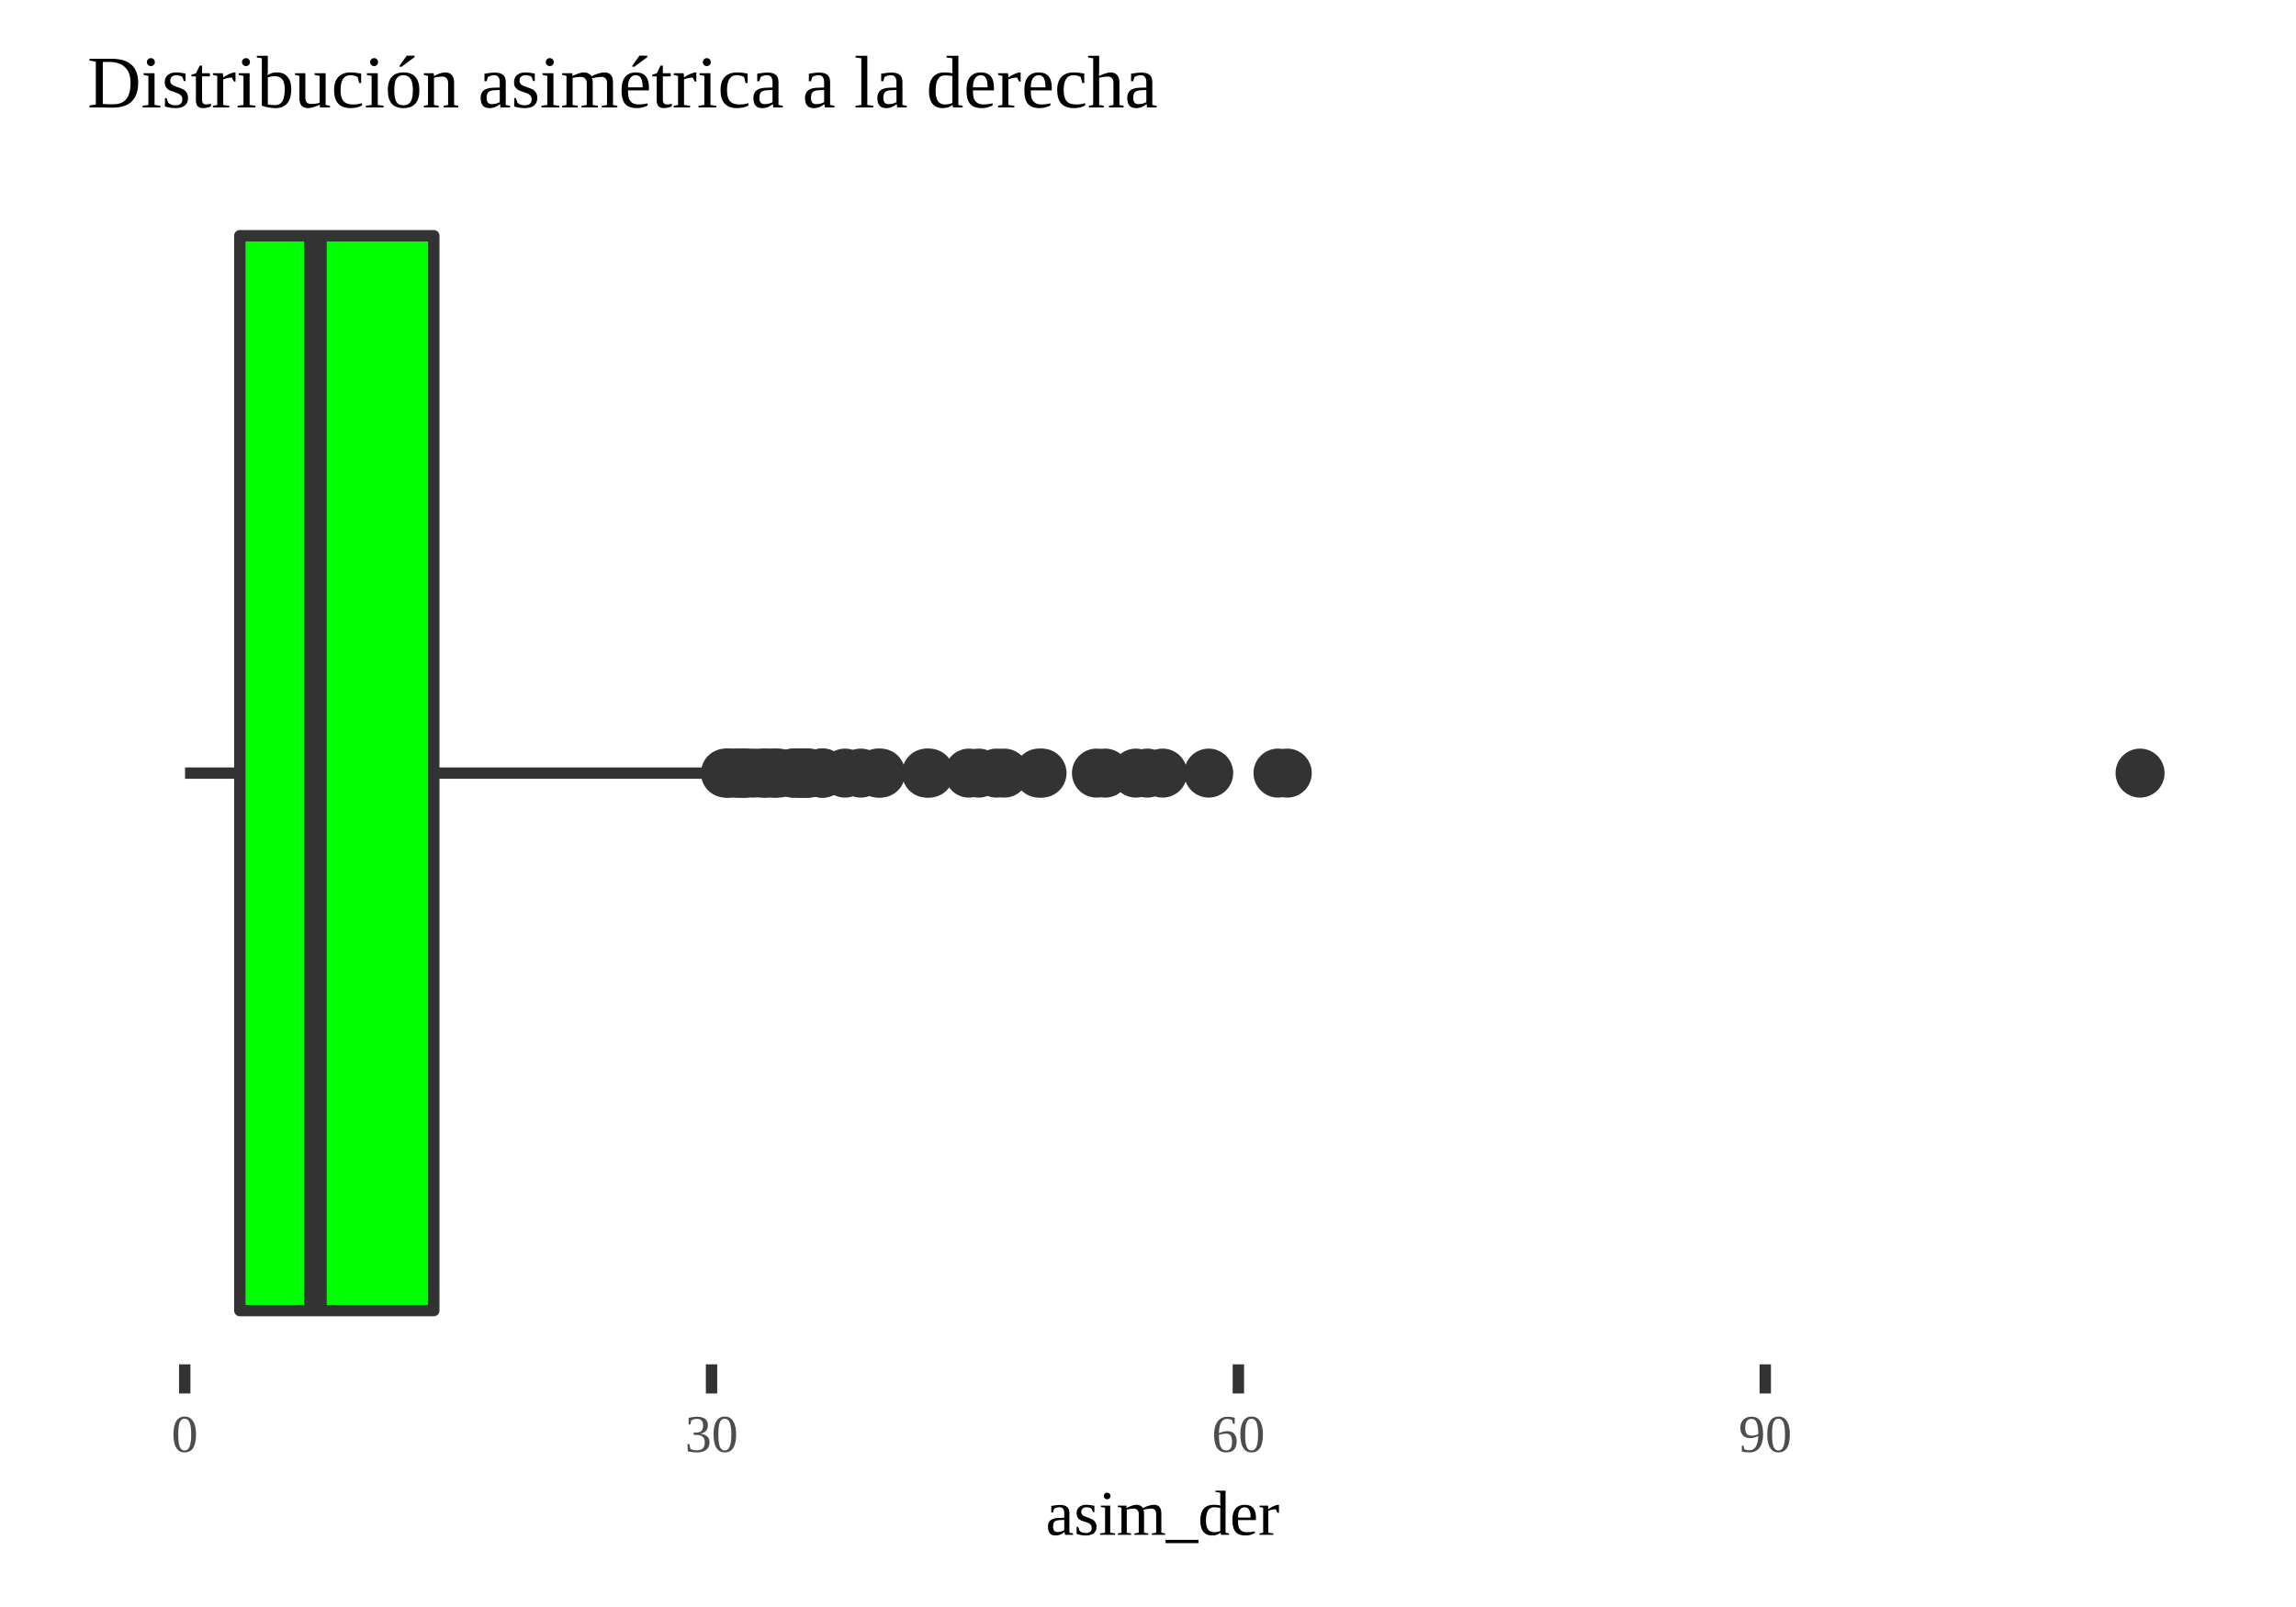
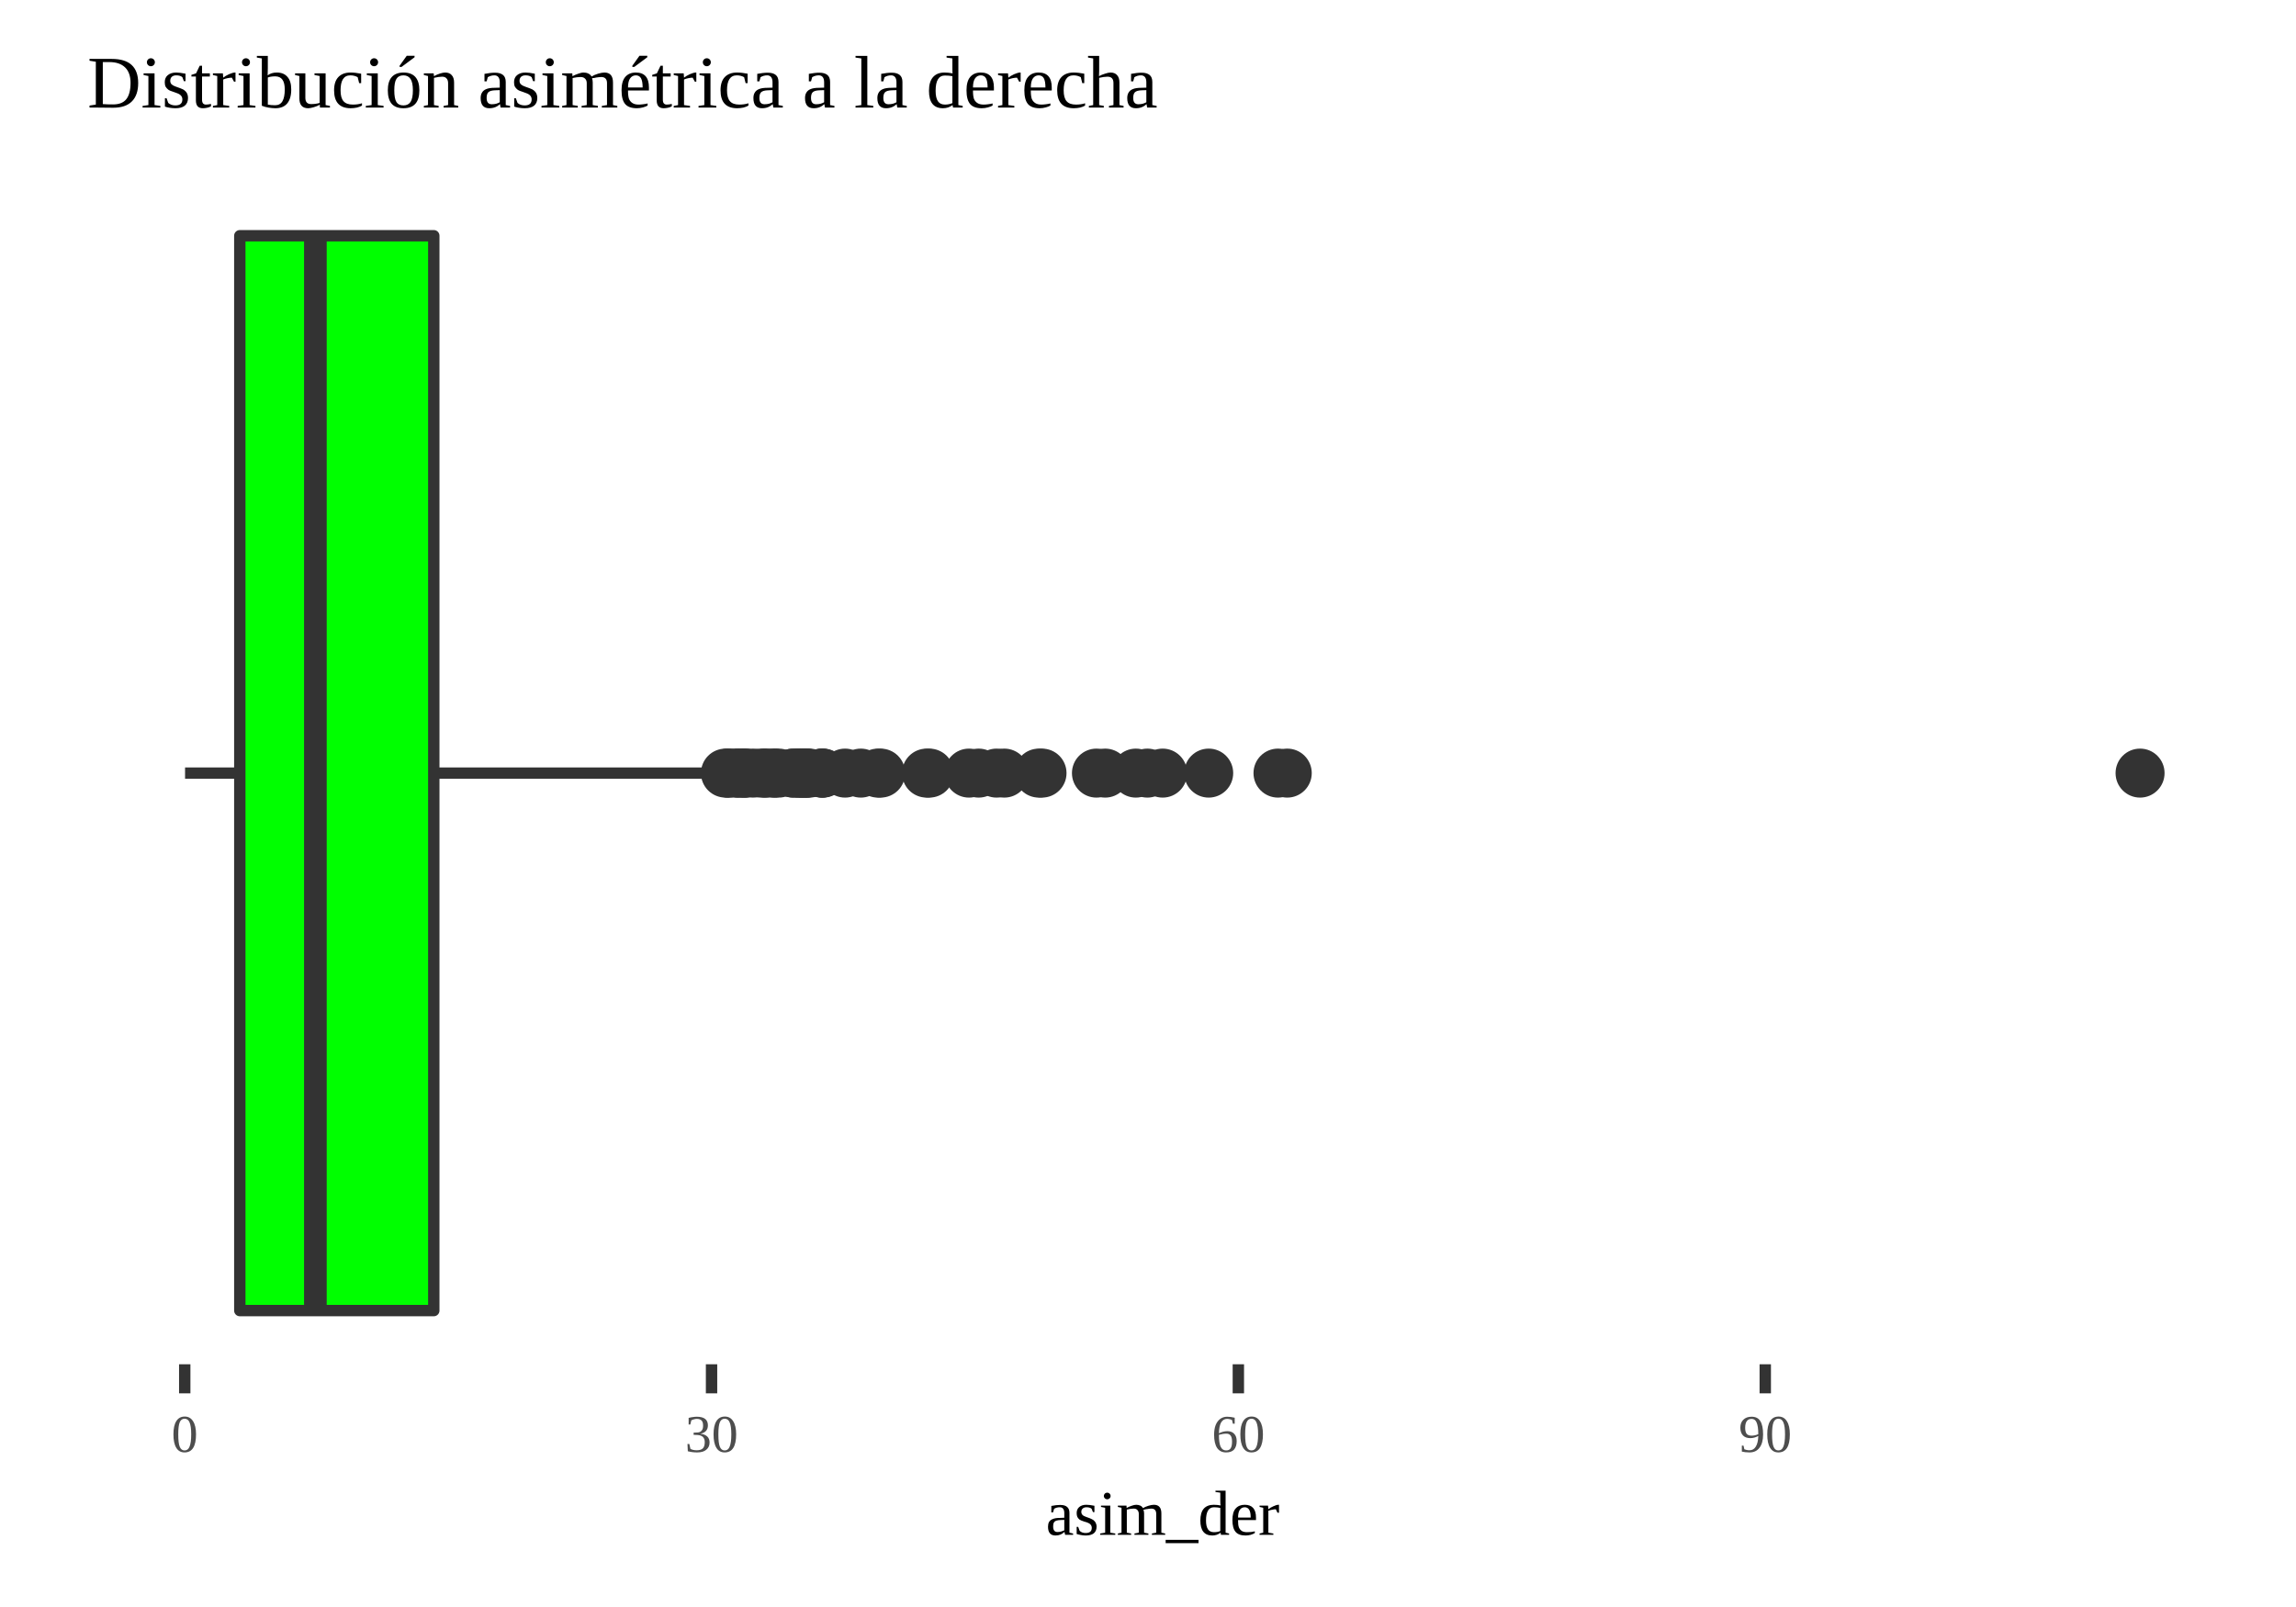
- <svg xmlns="http://www.w3.org/2000/svg" viewBox="0 0 216.00 151.20">
+ <svg xmlns="http://www.w3.org/2000/svg" class="svglite" width="216.00pt" height="151.20pt" viewBox="0 0 216.00 151.20">
  <defs>
    <style type="text/css">
-     line, polyline, polygon, path, rect, circle {
+     .svglite line, .svglite polyline, .svglite polygon, .svglite path, .svglite rect, .svglite circle {
      fill: none;
      stroke: #000000;
      stroke-linecap: round;
      stroke-linejoin: round;
      stroke-miterlimit: 10.00;
    }
+     .svglite text {
+       white-space: pre;
+     }
  </style>
  </defs>
  <rect width="100%" height="100%" style="stroke: none; fill: #FFFFFF;" />
  <defs>
-     <clipPath id="cpOC4yMnwyMTAuNTJ8MTI4LjM3fDE3LjEy">
-       <rect x="8.22" y="17.12" width="202.30" height="111.25" />
-     </clipPath>
-   </defs>
-   <circle cx="72.06" cy="72.74" r="1.95" style="stroke-width: 0.71; stroke: #333333; fill: #333333;" clip-path="url(#cpOC4yMnwyMTAuNTJ8MTI4LjM3fDE3LjEy)" />
-   <circle cx="75.85" cy="72.74" r="1.95" style="stroke-width: 0.71; stroke: #333333; fill: #333333;" clip-path="url(#cpOC4yMnwyMTAuNTJ8MTI4LjM3fDE3LjEy)" />
-   <circle cx="107.94" cy="72.74" r="1.95" style="stroke-width: 0.71; stroke: #333333; fill: #333333;" clip-path="url(#cpOC4yMnwyMTAuNTJ8MTI4LjM3fDE3LjEy)" />
-   <circle cx="68.25" cy="72.74" r="1.95" style="stroke-width: 0.71; stroke: #333333; fill: #333333;" clip-path="url(#cpOC4yMnwyMTAuNTJ8MTI4LjM3fDE3LjEy)" />
-   <circle cx="109.38" cy="72.74" r="1.95" style="stroke-width: 0.71; stroke: #333333; fill: #333333;" clip-path="url(#cpOC4yMnwyMTAuNTJ8MTI4LjM3fDE3LjEy)" />
-   <circle cx="93.75" cy="72.74" r="1.95" style="stroke-width: 0.71; stroke: #333333; fill: #333333;" clip-path="url(#cpOC4yMnwyMTAuNTJ8MTI4LjM3fDE3LjEy)" />
-   <circle cx="120.23" cy="72.74" r="1.95" style="stroke-width: 0.71; stroke: #333333; fill: #333333;" clip-path="url(#cpOC4yMnwyMTAuNTJ8MTI4LjM3fDE3LjEy)" />
-   <circle cx="79.50" cy="72.74" r="1.95" style="stroke-width: 0.71; stroke: #333333; fill: #333333;" clip-path="url(#cpOC4yMnwyMTAuNTJ8MTI4LjM3fDE3LjEy)" />
-   <circle cx="74.64" cy="72.74" r="1.95" style="stroke-width: 0.71; stroke: #333333; fill: #333333;" clip-path="url(#cpOC4yMnwyMTAuNTJ8MTI4LjM3fDE3LjEy)" />
-   <circle cx="75.29" cy="72.74" r="1.95" style="stroke-width: 0.71; stroke: #333333; fill: #333333;" clip-path="url(#cpOC4yMnwyMTAuNTJ8MTI4LjM3fDE3LjEy)" />
-   <circle cx="74.61" cy="72.74" r="1.95" style="stroke-width: 0.71; stroke: #333333; fill: #333333;" clip-path="url(#cpOC4yMnwyMTAuNTJ8MTI4LjM3fDE3LjEy)" />
-   <circle cx="75.16" cy="72.74" r="1.95" style="stroke-width: 0.71; stroke: #333333; fill: #333333;" clip-path="url(#cpOC4yMnwyMTAuNTJ8MTI4LjM3fDE3LjEy)" />
-   <circle cx="75.90" cy="72.74" r="1.95" style="stroke-width: 0.71; stroke: #333333; fill: #333333;" clip-path="url(#cpOC4yMnwyMTAuNTJ8MTI4LjM3fDE3LjEy)" />
-   <circle cx="72.81" cy="72.74" r="1.95" style="stroke-width: 0.71; stroke: #333333; fill: #333333;" clip-path="url(#cpOC4yMnwyMTAuNTJ8MTI4LjM3fDE3LjEy)" />
-   <circle cx="82.59" cy="72.74" r="1.95" style="stroke-width: 0.71; stroke: #333333; fill: #333333;" clip-path="url(#cpOC4yMnwyMTAuNTJ8MTI4LjM3fDE3LjEy)" />
-   <circle cx="106.86" cy="72.74" r="1.95" style="stroke-width: 0.71; stroke: #333333; fill: #333333;" clip-path="url(#cpOC4yMnwyMTAuNTJ8MTI4LjM3fDE3LjEy)" />
-   <circle cx="72.01" cy="72.74" r="1.95" style="stroke-width: 0.71; stroke: #333333; fill: #333333;" clip-path="url(#cpOC4yMnwyMTAuNTJ8MTI4LjM3fDE3LjEy)" />
-   <circle cx="91.16" cy="72.74" r="1.95" style="stroke-width: 0.71; stroke: #333333; fill: #333333;" clip-path="url(#cpOC4yMnwyMTAuNTJ8MTI4LjM3fDE3LjEy)" />
-   <circle cx="69.17" cy="72.74" r="1.95" style="stroke-width: 0.71; stroke: #333333; fill: #333333;" clip-path="url(#cpOC4yMnwyMTAuNTJ8MTI4LjM3fDE3LjEy)" />
-   <circle cx="98.03" cy="72.74" r="1.95" style="stroke-width: 0.71; stroke: #333333; fill: #333333;" clip-path="url(#cpOC4yMnwyMTAuNTJ8MTI4LjM3fDE3LjEy)" />
-   <circle cx="68.56" cy="72.74" r="1.95" style="stroke-width: 0.71; stroke: #333333; fill: #333333;" clip-path="url(#cpOC4yMnwyMTAuNTJ8MTI4LjM3fDE3LjEy)" />
-   <circle cx="103.15" cy="72.74" r="1.95" style="stroke-width: 0.71; stroke: #333333; fill: #333333;" clip-path="url(#cpOC4yMnwyMTAuNTJ8MTI4LjM3fDE3LjEy)" />
-   <circle cx="201.33" cy="72.74" r="1.95" style="stroke-width: 0.71; stroke: #333333; fill: #333333;" clip-path="url(#cpOC4yMnwyMTAuNTJ8MTI4LjM3fDE3LjEy)" />
-   <circle cx="121.10" cy="72.74" r="1.95" style="stroke-width: 0.71; stroke: #333333; fill: #333333;" clip-path="url(#cpOC4yMnwyMTAuNTJ8MTI4LjM3fDE3LjEy)" />
-   <circle cx="103.97" cy="72.74" r="1.95" style="stroke-width: 0.71; stroke: #333333; fill: #333333;" clip-path="url(#cpOC4yMnwyMTAuNTJ8MTI4LjM3fDE3LjEy)" />
-   <circle cx="87.43" cy="72.74" r="1.95" style="stroke-width: 0.71; stroke: #333333; fill: #333333;" clip-path="url(#cpOC4yMnwyMTAuNTJ8MTI4LjM3fDE3LjEy)" />
-   <circle cx="77.35" cy="72.74" r="1.95" style="stroke-width: 0.71; stroke: #333333; fill: #333333;" clip-path="url(#cpOC4yMnwyMTAuNTJ8MTI4LjM3fDE3LjEy)" />
-   <circle cx="87.17" cy="72.74" r="1.95" style="stroke-width: 0.71; stroke: #333333; fill: #333333;" clip-path="url(#cpOC4yMnwyMTAuNTJ8MTI4LjM3fDE3LjEy)" />
-   <circle cx="71.59" cy="72.74" r="1.95" style="stroke-width: 0.71; stroke: #333333; fill: #333333;" clip-path="url(#cpOC4yMnwyMTAuNTJ8MTI4LjM3fDE3LjEy)" />
-   <circle cx="73.26" cy="72.74" r="1.95" style="stroke-width: 0.71; stroke: #333333; fill: #333333;" clip-path="url(#cpOC4yMnwyMTAuNTJ8MTI4LjM3fDE3LjEy)" />
-   <circle cx="94.48" cy="72.74" r="1.95" style="stroke-width: 0.71; stroke: #333333; fill: #333333;" clip-path="url(#cpOC4yMnwyMTAuNTJ8MTI4LjM3fDE3LjEy)" />
-   <circle cx="80.98" cy="72.74" r="1.95" style="stroke-width: 0.71; stroke: #333333; fill: #333333;" clip-path="url(#cpOC4yMnwyMTAuNTJ8MTI4LjM3fDE3LjEy)" />
-   <circle cx="70.84" cy="72.74" r="1.95" style="stroke-width: 0.71; stroke: #333333; fill: #333333;" clip-path="url(#cpOC4yMnwyMTAuNTJ8MTI4LjM3fDE3LjEy)" />
-   <circle cx="75.20" cy="72.74" r="1.95" style="stroke-width: 0.71; stroke: #333333; fill: #333333;" clip-path="url(#cpOC4yMnwyMTAuNTJ8MTI4LjM3fDE3LjEy)" />
-   <circle cx="97.73" cy="72.74" r="1.95" style="stroke-width: 0.71; stroke: #333333; fill: #333333;" clip-path="url(#cpOC4yMnwyMTAuNTJ8MTI4LjM3fDE3LjEy)" />
-   <circle cx="92.07" cy="72.74" r="1.95" style="stroke-width: 0.71; stroke: #333333; fill: #333333;" clip-path="url(#cpOC4yMnwyMTAuNTJ8MTI4LjM3fDE3LjEy)" />
-   <circle cx="72.80" cy="72.74" r="1.95" style="stroke-width: 0.71; stroke: #333333; fill: #333333;" clip-path="url(#cpOC4yMnwyMTAuNTJ8MTI4LjM3fDE3LjEy)" />
-   <circle cx="75.71" cy="72.74" r="1.95" style="stroke-width: 0.71; stroke: #333333; fill: #333333;" clip-path="url(#cpOC4yMnwyMTAuNTJ8MTI4LjM3fDE3LjEy)" />
-   <circle cx="69.44" cy="72.74" r="1.95" style="stroke-width: 0.71; stroke: #333333; fill: #333333;" clip-path="url(#cpOC4yMnwyMTAuNTJ8MTI4LjM3fDE3LjEy)" />
-   <circle cx="69.59" cy="72.74" r="1.95" style="stroke-width: 0.71; stroke: #333333; fill: #333333;" clip-path="url(#cpOC4yMnwyMTAuNTJ8MTI4LjM3fDE3LjEy)" />
-   <circle cx="68.52" cy="72.74" r="1.95" style="stroke-width: 0.71; stroke: #333333; fill: #333333;" clip-path="url(#cpOC4yMnwyMTAuNTJ8MTI4LjM3fDE3LjEy)" />
-   <circle cx="77.29" cy="72.74" r="1.95" style="stroke-width: 0.71; stroke: #333333; fill: #333333;" clip-path="url(#cpOC4yMnwyMTAuNTJ8MTI4LjM3fDE3LjEy)" />
-   <circle cx="69.97" cy="72.74" r="1.95" style="stroke-width: 0.71; stroke: #333333; fill: #333333;" clip-path="url(#cpOC4yMnwyMTAuNTJ8MTI4LjM3fDE3LjEy)" />
-   <circle cx="113.71" cy="72.74" r="1.95" style="stroke-width: 0.71; stroke: #333333; fill: #333333;" clip-path="url(#cpOC4yMnwyMTAuNTJ8MTI4LjM3fDE3LjEy)" />
-   <circle cx="75.55" cy="72.74" r="1.95" style="stroke-width: 0.71; stroke: #333333; fill: #333333;" clip-path="url(#cpOC4yMnwyMTAuNTJ8MTI4LjM3fDE3LjEy)" />
-   <circle cx="76.15" cy="72.74" r="1.95" style="stroke-width: 0.71; stroke: #333333; fill: #333333;" clip-path="url(#cpOC4yMnwyMTAuNTJ8MTI4LjM3fDE3LjEy)" />
-   <circle cx="70.11" cy="72.74" r="1.95" style="stroke-width: 0.71; stroke: #333333; fill: #333333;" clip-path="url(#cpOC4yMnwyMTAuNTJ8MTI4LjM3fDE3LjEy)" />
-   <circle cx="70.12" cy="72.74" r="1.95" style="stroke-width: 0.71; stroke: #333333; fill: #333333;" clip-path="url(#cpOC4yMnwyMTAuNTJ8MTI4LjM3fDE3LjEy)" />
-   <circle cx="82.85" cy="72.74" r="1.95" style="stroke-width: 0.71; stroke: #333333; fill: #333333;" clip-path="url(#cpOC4yMnwyMTAuNTJ8MTI4LjM3fDE3LjEy)" />
-   <circle cx="77.44" cy="72.74" r="1.95" style="stroke-width: 0.71; stroke: #333333; fill: #333333;" clip-path="url(#cpOC4yMnwyMTAuNTJ8MTI4LjM3fDE3LjEy)" />
-   <line x1="40.81" y1="72.74" x2="67.42" y2="72.74" style="stroke-width: 1.07; stroke: #333333; stroke-linecap: butt;" clip-path="url(#cpOC4yMnwyMTAuNTJ8MTI4LjM3fDE3LjEy)" />
-   <line x1="22.56" y1="72.74" x2="17.41" y2="72.74" style="stroke-width: 1.07; stroke: #333333; stroke-linecap: butt;" clip-path="url(#cpOC4yMnwyMTAuNTJ8MTI4LjM3fDE3LjEy)" />
-   <polygon points="40.81,123.31 22.56,123.31 22.56,22.18 40.81,22.18 40.81,123.31 " style="stroke-width: 1.07; stroke: #333333; fill: #00FF00;" clip-path="url(#cpOC4yMnwyMTAuNTJ8MTI4LjM3fDE3LjEy)" />
-   <line x1="29.67" y1="123.31" x2="29.67" y2="22.18" style="stroke-width: 2.13; stroke: #333333; stroke-linecap: butt;" clip-path="url(#cpOC4yMnwyMTAuNTJ8MTI4LjM3fDE3LjEy)" />
-   <defs>
-     <clipPath id="cpMC4wMHwyMTYuMDB8MTUxLjIwfDAuMDA=">
+     <clipPath id="cpMC4wMHwyMTYuMDB8MC4wMHwxNTEuMjA=">
      <rect x="0.00" y="0.00" width="216.00" height="151.20" />
    </clipPath>
  </defs>
-   <polyline points="17.38,131.11 17.38,128.37 " style="stroke-width: 1.07; stroke: #333333; stroke-linecap: butt;" clip-path="url(#cpMC4wMHwyMTYuMDB8MTUxLjIwfDAuMDA=)" />
-   <polyline points="66.94,131.11 66.94,128.37 " style="stroke-width: 1.07; stroke: #333333; stroke-linecap: butt;" clip-path="url(#cpMC4wMHwyMTYuMDB8MTUxLjIwfDAuMDA=)" />
-   <polyline points="116.50,131.11 116.50,128.37 " style="stroke-width: 1.07; stroke: #333333; stroke-linecap: butt;" clip-path="url(#cpMC4wMHwyMTYuMDB8MTUxLjIwfDAuMDA=)" />
-   <polyline points="166.07,131.11 166.07,128.37 " style="stroke-width: 1.07; stroke: #333333; stroke-linecap: butt;" clip-path="url(#cpMC4wMHwyMTYuMDB8MTUxLjIwfDAuMDA=)" />
-   <g clip-path="url(#cpMC4wMHwyMTYuMDB8MTUxLjIwfDAuMDA=)">
-     <text x="16.13" y="136.61" style="font-size: 5.00px; fill: #4D4D4D; font-family: Times New Roman;" textLength="2.50px" lengthAdjust="spacingAndGlyphs">0</text>
+   <g clip-path="url(#cpMC4wMHwyMTYuMDB8MC4wMHwxNTEuMjA=)">
+ </g>
+   <defs>
+     <clipPath id="cpOC4yMnwyMTAuNTJ8MTcuMTJ8MTI4LjM2">
+       <rect x="8.22" y="17.12" width="202.30" height="111.24" />
+     </clipPath>
+   </defs>
+   <g clip-path="url(#cpOC4yMnwyMTAuNTJ8MTcuMTJ8MTI4LjM2)">
+     <circle cx="72.06" cy="72.74" r="1.95" style="stroke-width: 0.71; stroke: #333333; fill: #333333;" />
+     <circle cx="75.85" cy="72.74" r="1.95" style="stroke-width: 0.71; stroke: #333333; fill: #333333;" />
+     <circle cx="107.94" cy="72.74" r="1.95" style="stroke-width: 0.71; stroke: #333333; fill: #333333;" />
+     <circle cx="68.25" cy="72.74" r="1.95" style="stroke-width: 0.71; stroke: #333333; fill: #333333;" />
+     <circle cx="109.38" cy="72.74" r="1.95" style="stroke-width: 0.71; stroke: #333333; fill: #333333;" />
+     <circle cx="93.75" cy="72.74" r="1.95" style="stroke-width: 0.71; stroke: #333333; fill: #333333;" />
+     <circle cx="120.23" cy="72.74" r="1.95" style="stroke-width: 0.71; stroke: #333333; fill: #333333;" />
+     <circle cx="79.50" cy="72.74" r="1.95" style="stroke-width: 0.71; stroke: #333333; fill: #333333;" />
+     <circle cx="74.64" cy="72.74" r="1.95" style="stroke-width: 0.71; stroke: #333333; fill: #333333;" />
+     <circle cx="75.29" cy="72.74" r="1.95" style="stroke-width: 0.71; stroke: #333333; fill: #333333;" />
+     <circle cx="74.61" cy="72.74" r="1.95" style="stroke-width: 0.71; stroke: #333333; fill: #333333;" />
+     <circle cx="75.16" cy="72.74" r="1.95" style="stroke-width: 0.71; stroke: #333333; fill: #333333;" />
+     <circle cx="75.90" cy="72.74" r="1.95" style="stroke-width: 0.71; stroke: #333333; fill: #333333;" />
+     <circle cx="72.81" cy="72.74" r="1.95" style="stroke-width: 0.71; stroke: #333333; fill: #333333;" />
+     <circle cx="82.59" cy="72.74" r="1.95" style="stroke-width: 0.71; stroke: #333333; fill: #333333;" />
+     <circle cx="106.86" cy="72.74" r="1.95" style="stroke-width: 0.71; stroke: #333333; fill: #333333;" />
+     <circle cx="72.01" cy="72.74" r="1.95" style="stroke-width: 0.71; stroke: #333333; fill: #333333;" />
+     <circle cx="91.16" cy="72.74" r="1.95" style="stroke-width: 0.71; stroke: #333333; fill: #333333;" />
+     <circle cx="69.17" cy="72.74" r="1.95" style="stroke-width: 0.71; stroke: #333333; fill: #333333;" />
+     <circle cx="98.03" cy="72.74" r="1.95" style="stroke-width: 0.71; stroke: #333333; fill: #333333;" />
+     <circle cx="68.56" cy="72.74" r="1.95" style="stroke-width: 0.71; stroke: #333333; fill: #333333;" />
+     <circle cx="103.15" cy="72.74" r="1.95" style="stroke-width: 0.71; stroke: #333333; fill: #333333;" />
+     <circle cx="201.33" cy="72.74" r="1.95" style="stroke-width: 0.71; stroke: #333333; fill: #333333;" />
+     <circle cx="121.10" cy="72.74" r="1.95" style="stroke-width: 0.71; stroke: #333333; fill: #333333;" />
+     <circle cx="103.97" cy="72.74" r="1.95" style="stroke-width: 0.71; stroke: #333333; fill: #333333;" />
+     <circle cx="87.43" cy="72.74" r="1.95" style="stroke-width: 0.71; stroke: #333333; fill: #333333;" />
+     <circle cx="77.35" cy="72.74" r="1.95" style="stroke-width: 0.71; stroke: #333333; fill: #333333;" />
+     <circle cx="87.17" cy="72.74" r="1.95" style="stroke-width: 0.71; stroke: #333333; fill: #333333;" />
+     <circle cx="71.59" cy="72.74" r="1.95" style="stroke-width: 0.71; stroke: #333333; fill: #333333;" />
+     <circle cx="73.26" cy="72.74" r="1.95" style="stroke-width: 0.71; stroke: #333333; fill: #333333;" />
+     <circle cx="94.48" cy="72.74" r="1.95" style="stroke-width: 0.71; stroke: #333333; fill: #333333;" />
+     <circle cx="80.98" cy="72.74" r="1.95" style="stroke-width: 0.71; stroke: #333333; fill: #333333;" />
+     <circle cx="70.84" cy="72.74" r="1.95" style="stroke-width: 0.71; stroke: #333333; fill: #333333;" />
+     <circle cx="75.20" cy="72.74" r="1.95" style="stroke-width: 0.71; stroke: #333333; fill: #333333;" />
+     <circle cx="97.73" cy="72.74" r="1.95" style="stroke-width: 0.71; stroke: #333333; fill: #333333;" />
+     <circle cx="92.07" cy="72.74" r="1.95" style="stroke-width: 0.71; stroke: #333333; fill: #333333;" />
+     <circle cx="72.80" cy="72.74" r="1.95" style="stroke-width: 0.71; stroke: #333333; fill: #333333;" />
+     <circle cx="75.71" cy="72.74" r="1.95" style="stroke-width: 0.71; stroke: #333333; fill: #333333;" />
+     <circle cx="69.44" cy="72.74" r="1.95" style="stroke-width: 0.71; stroke: #333333; fill: #333333;" />
+     <circle cx="69.59" cy="72.74" r="1.95" style="stroke-width: 0.71; stroke: #333333; fill: #333333;" />
+     <circle cx="68.52" cy="72.74" r="1.95" style="stroke-width: 0.71; stroke: #333333; fill: #333333;" />
+     <circle cx="77.29" cy="72.74" r="1.95" style="stroke-width: 0.71; stroke: #333333; fill: #333333;" />
+     <circle cx="69.97" cy="72.74" r="1.95" style="stroke-width: 0.71; stroke: #333333; fill: #333333;" />
+     <circle cx="113.71" cy="72.74" r="1.95" style="stroke-width: 0.71; stroke: #333333; fill: #333333;" />
+     <circle cx="75.55" cy="72.74" r="1.95" style="stroke-width: 0.71; stroke: #333333; fill: #333333;" />
+     <circle cx="76.15" cy="72.74" r="1.95" style="stroke-width: 0.71; stroke: #333333; fill: #333333;" />
+     <circle cx="70.11" cy="72.74" r="1.95" style="stroke-width: 0.71; stroke: #333333; fill: #333333;" />
+     <circle cx="70.12" cy="72.74" r="1.95" style="stroke-width: 0.71; stroke: #333333; fill: #333333;" />
+     <circle cx="82.85" cy="72.74" r="1.95" style="stroke-width: 0.71; stroke: #333333; fill: #333333;" />
+     <circle cx="77.44" cy="72.74" r="1.95" style="stroke-width: 0.71; stroke: #333333; fill: #333333;" />
+     <line x1="40.81" y1="72.74" x2="67.42" y2="72.74" style="stroke-width: 1.07; stroke: #333333; stroke-linecap: butt;" />
+     <line x1="22.56" y1="72.74" x2="17.41" y2="72.74" style="stroke-width: 1.07; stroke: #333333; stroke-linecap: butt;" />
+     <polygon points="40.81,123.31 22.56,123.31 22.56,22.18 40.81,22.18 40.81,123.31 " style="stroke-width: 1.07; stroke: #333333; fill: #00FF00;" />
+     <line x1="29.67" y1="123.31" x2="29.67" y2="22.18" style="stroke-width: 2.13; stroke: #333333; stroke-linecap: butt;" />
  </g>
-   <g clip-path="url(#cpMC4wMHwyMTYuMDB8MTUxLjIwfDAuMDA=)">
-     <text x="64.44" y="136.61" style="font-size: 5.00px; fill: #4D4D4D; font-family: Times New Roman;" textLength="5.00px" lengthAdjust="spacingAndGlyphs">30</text>
-   </g>
-   <g clip-path="url(#cpMC4wMHwyMTYuMDB8MTUxLjIwfDAuMDA=)">
-     <text x="114.00" y="136.61" style="font-size: 5.00px; fill: #4D4D4D; font-family: Times New Roman;" textLength="5.00px" lengthAdjust="spacingAndGlyphs">60</text>
-   </g>
-   <g clip-path="url(#cpMC4wMHwyMTYuMDB8MTUxLjIwfDAuMDA=)">
-     <text x="163.57" y="136.61" style="font-size: 5.00px; fill: #4D4D4D; font-family: Times New Roman;" textLength="5.00px" lengthAdjust="spacingAndGlyphs">90</text>
-   </g>
-   <g clip-path="url(#cpMC4wMHwyMTYuMDB8MTUxLjIwfDAuMDA=)">
-     <text x="98.37" y="144.41" style="font-size: 6.00px; font-family: Times New Roman;" textLength="21.99px" lengthAdjust="spacingAndGlyphs">asim_der</text>
-   </g>
-   <g clip-path="url(#cpMC4wMHwyMTYuMDB8MTUxLjIwfDAuMDA=)">
-     <text x="8.22" y="10.11" style="font-size: 7.00px; font-family: Times New Roman;" textLength="100.68px" lengthAdjust="spacingAndGlyphs">Distribución asimétrica a la derecha</text>
+   <g clip-path="url(#cpMC4wMHwyMTYuMDB8MC4wMHwxNTEuMjA=)">
+     <polyline points="17.38,131.10 17.38,128.36 " style="stroke-width: 1.07; stroke: #333333; stroke-linecap: butt;" />
+     <polyline points="66.94,131.10 66.94,128.36 " style="stroke-width: 1.07; stroke: #333333; stroke-linecap: butt;" />
+     <polyline points="116.50,131.10 116.50,128.36 " style="stroke-width: 1.07; stroke: #333333; stroke-linecap: butt;" />
+     <polyline points="166.07,131.10 166.07,128.36 " style="stroke-width: 1.07; stroke: #333333; stroke-linecap: butt;" />
+     <text x="17.38" y="136.61" text-anchor="middle" style="font-size: 5.00px;fill: #4D4D4D; font-family: &quot;Times New Roman&quot;;" textLength="2.50px" lengthAdjust="spacingAndGlyphs">0</text>
+     <text x="66.94" y="136.61" text-anchor="middle" style="font-size: 5.00px;fill: #4D4D4D; font-family: &quot;Times New Roman&quot;;" textLength="5.00px" lengthAdjust="spacingAndGlyphs">30</text>
+     <text x="116.50" y="136.61" text-anchor="middle" style="font-size: 5.00px;fill: #4D4D4D; font-family: &quot;Times New Roman&quot;;" textLength="5.00px" lengthAdjust="spacingAndGlyphs">60</text>
+     <text x="166.07" y="136.61" text-anchor="middle" style="font-size: 5.00px;fill: #4D4D4D; font-family: &quot;Times New Roman&quot;;" textLength="5.00px" lengthAdjust="spacingAndGlyphs">90</text>
+     <text x="109.37" y="144.41" text-anchor="middle" style="font-size: 6.00px; font-family: &quot;Times New Roman&quot;;" textLength="21.99px" lengthAdjust="spacingAndGlyphs">asim_der</text>
+     <text x="8.22" y="10.12" style="font-size: 7.00px; font-family: &quot;Times New Roman&quot;;" textLength="100.62px" lengthAdjust="spacingAndGlyphs">Distribución asimétrica a la derecha</text>
  </g>
</svg>
